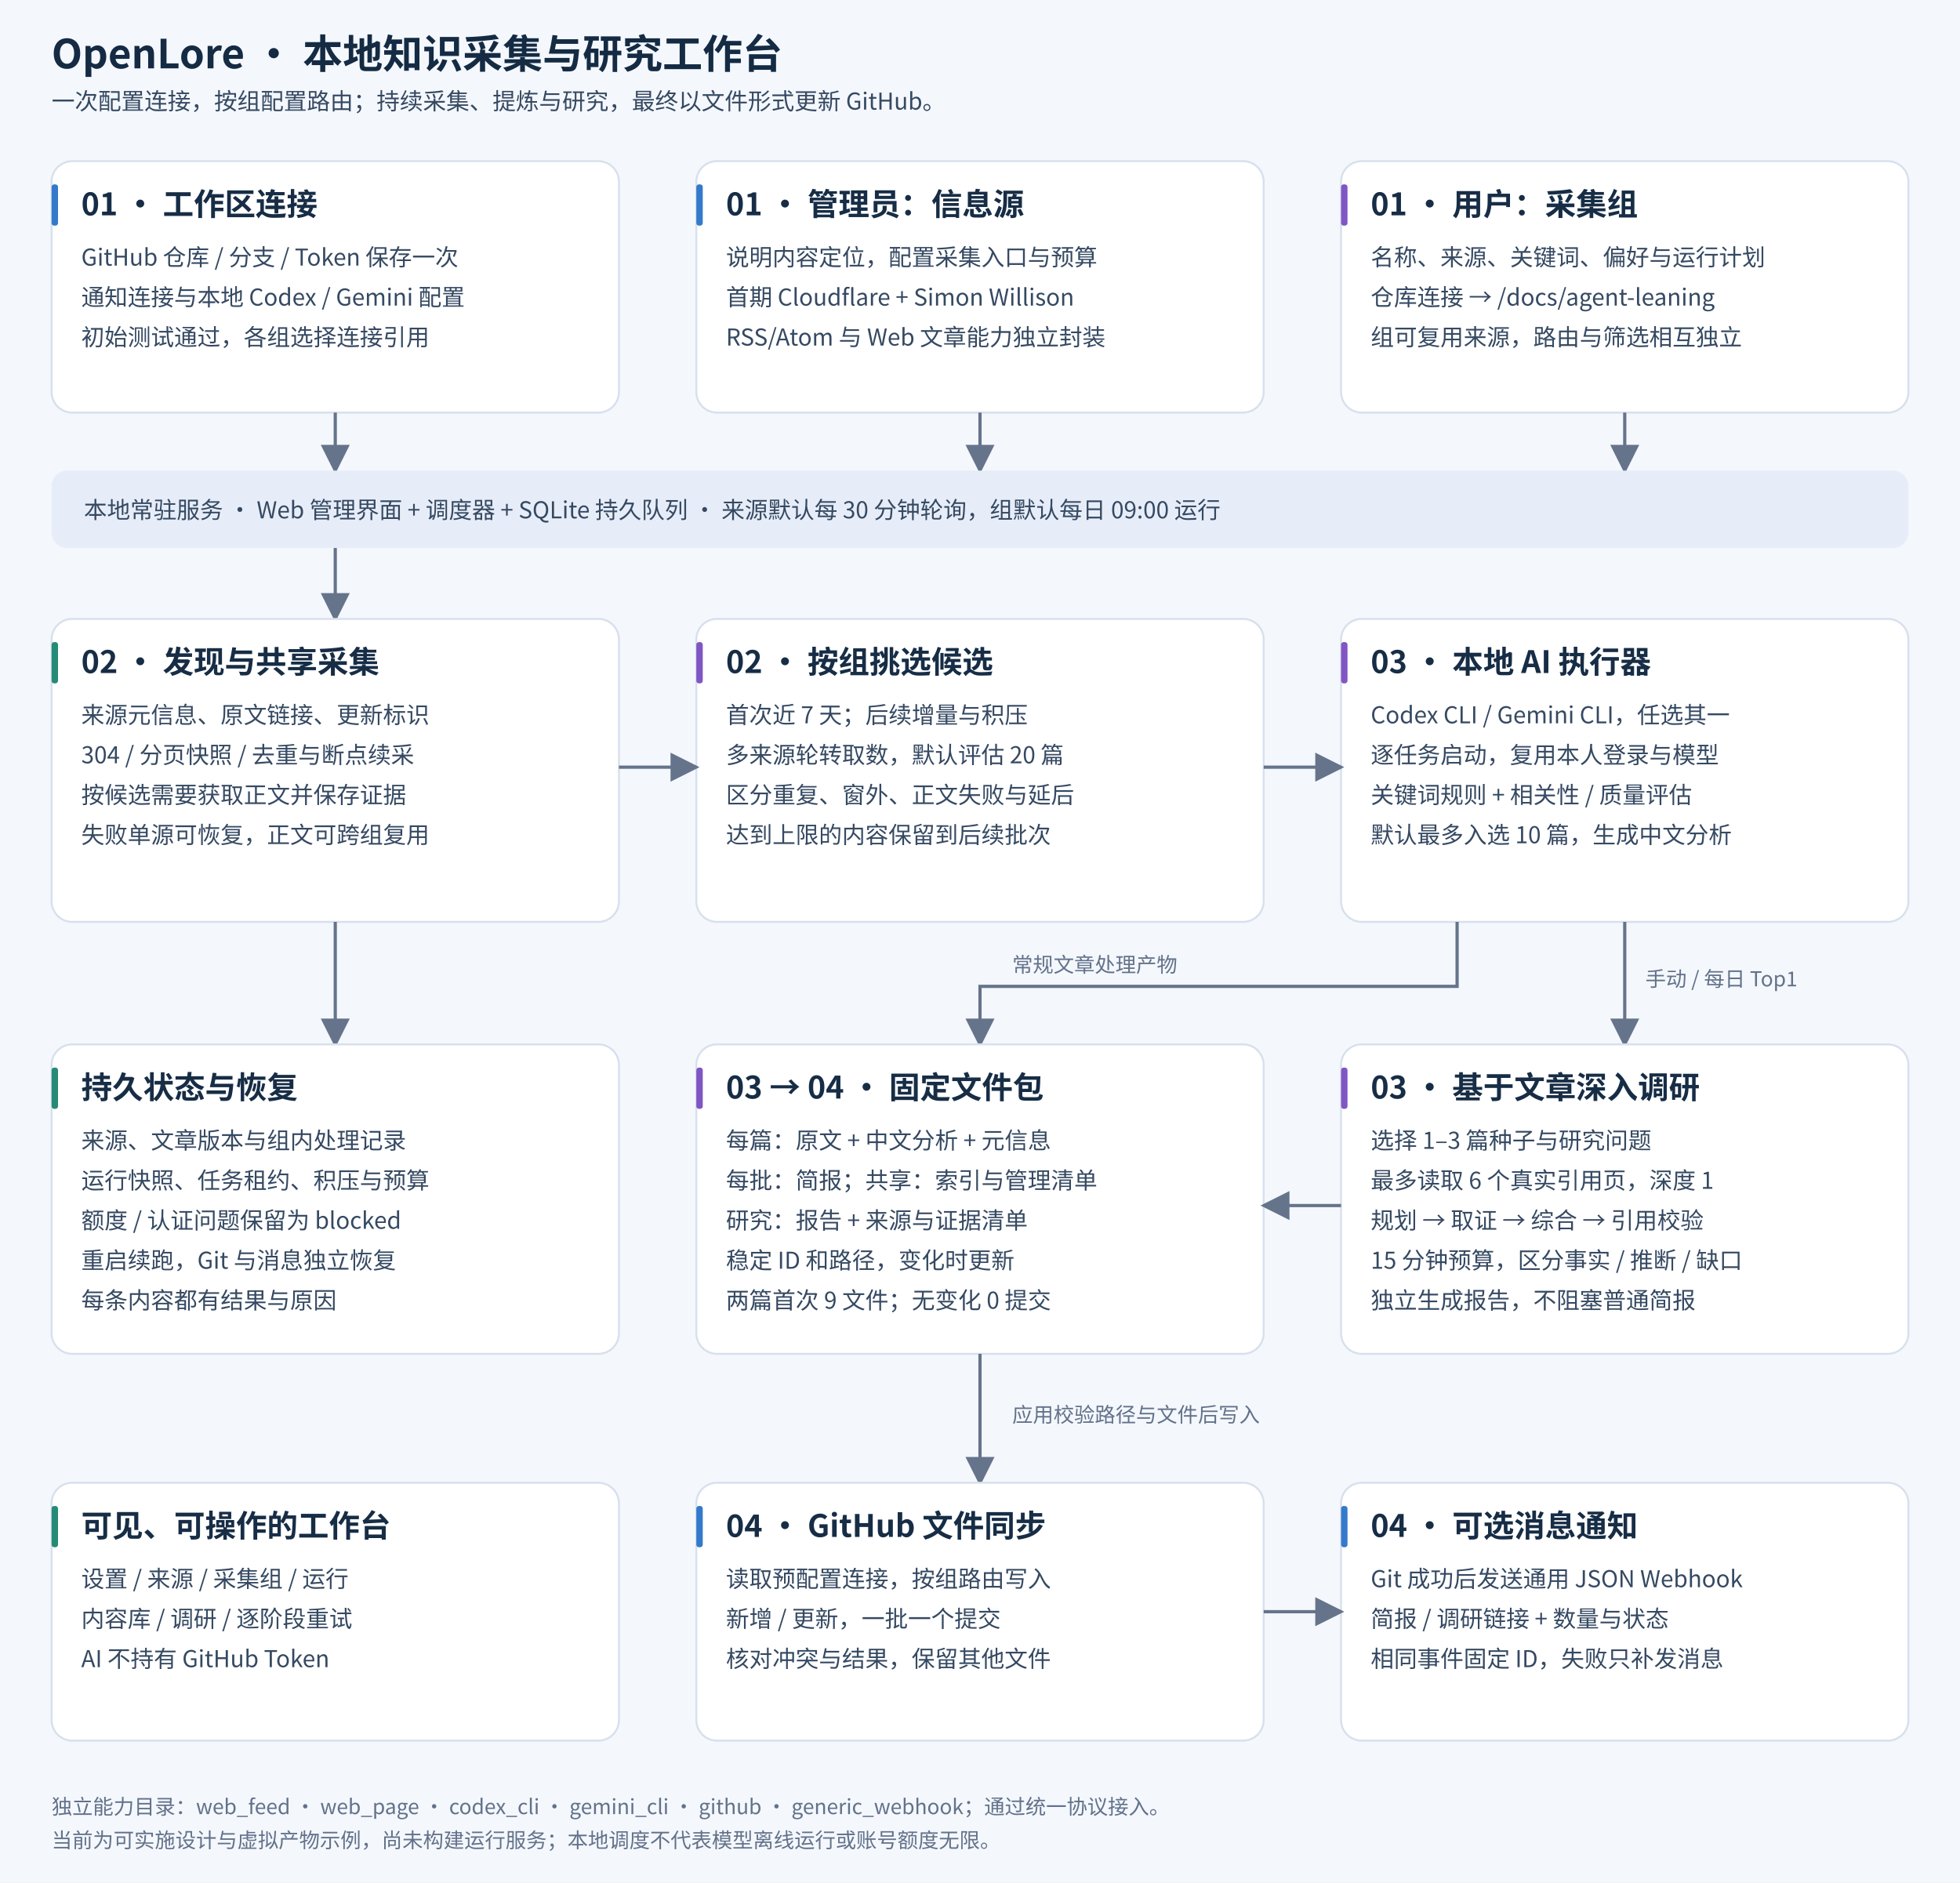
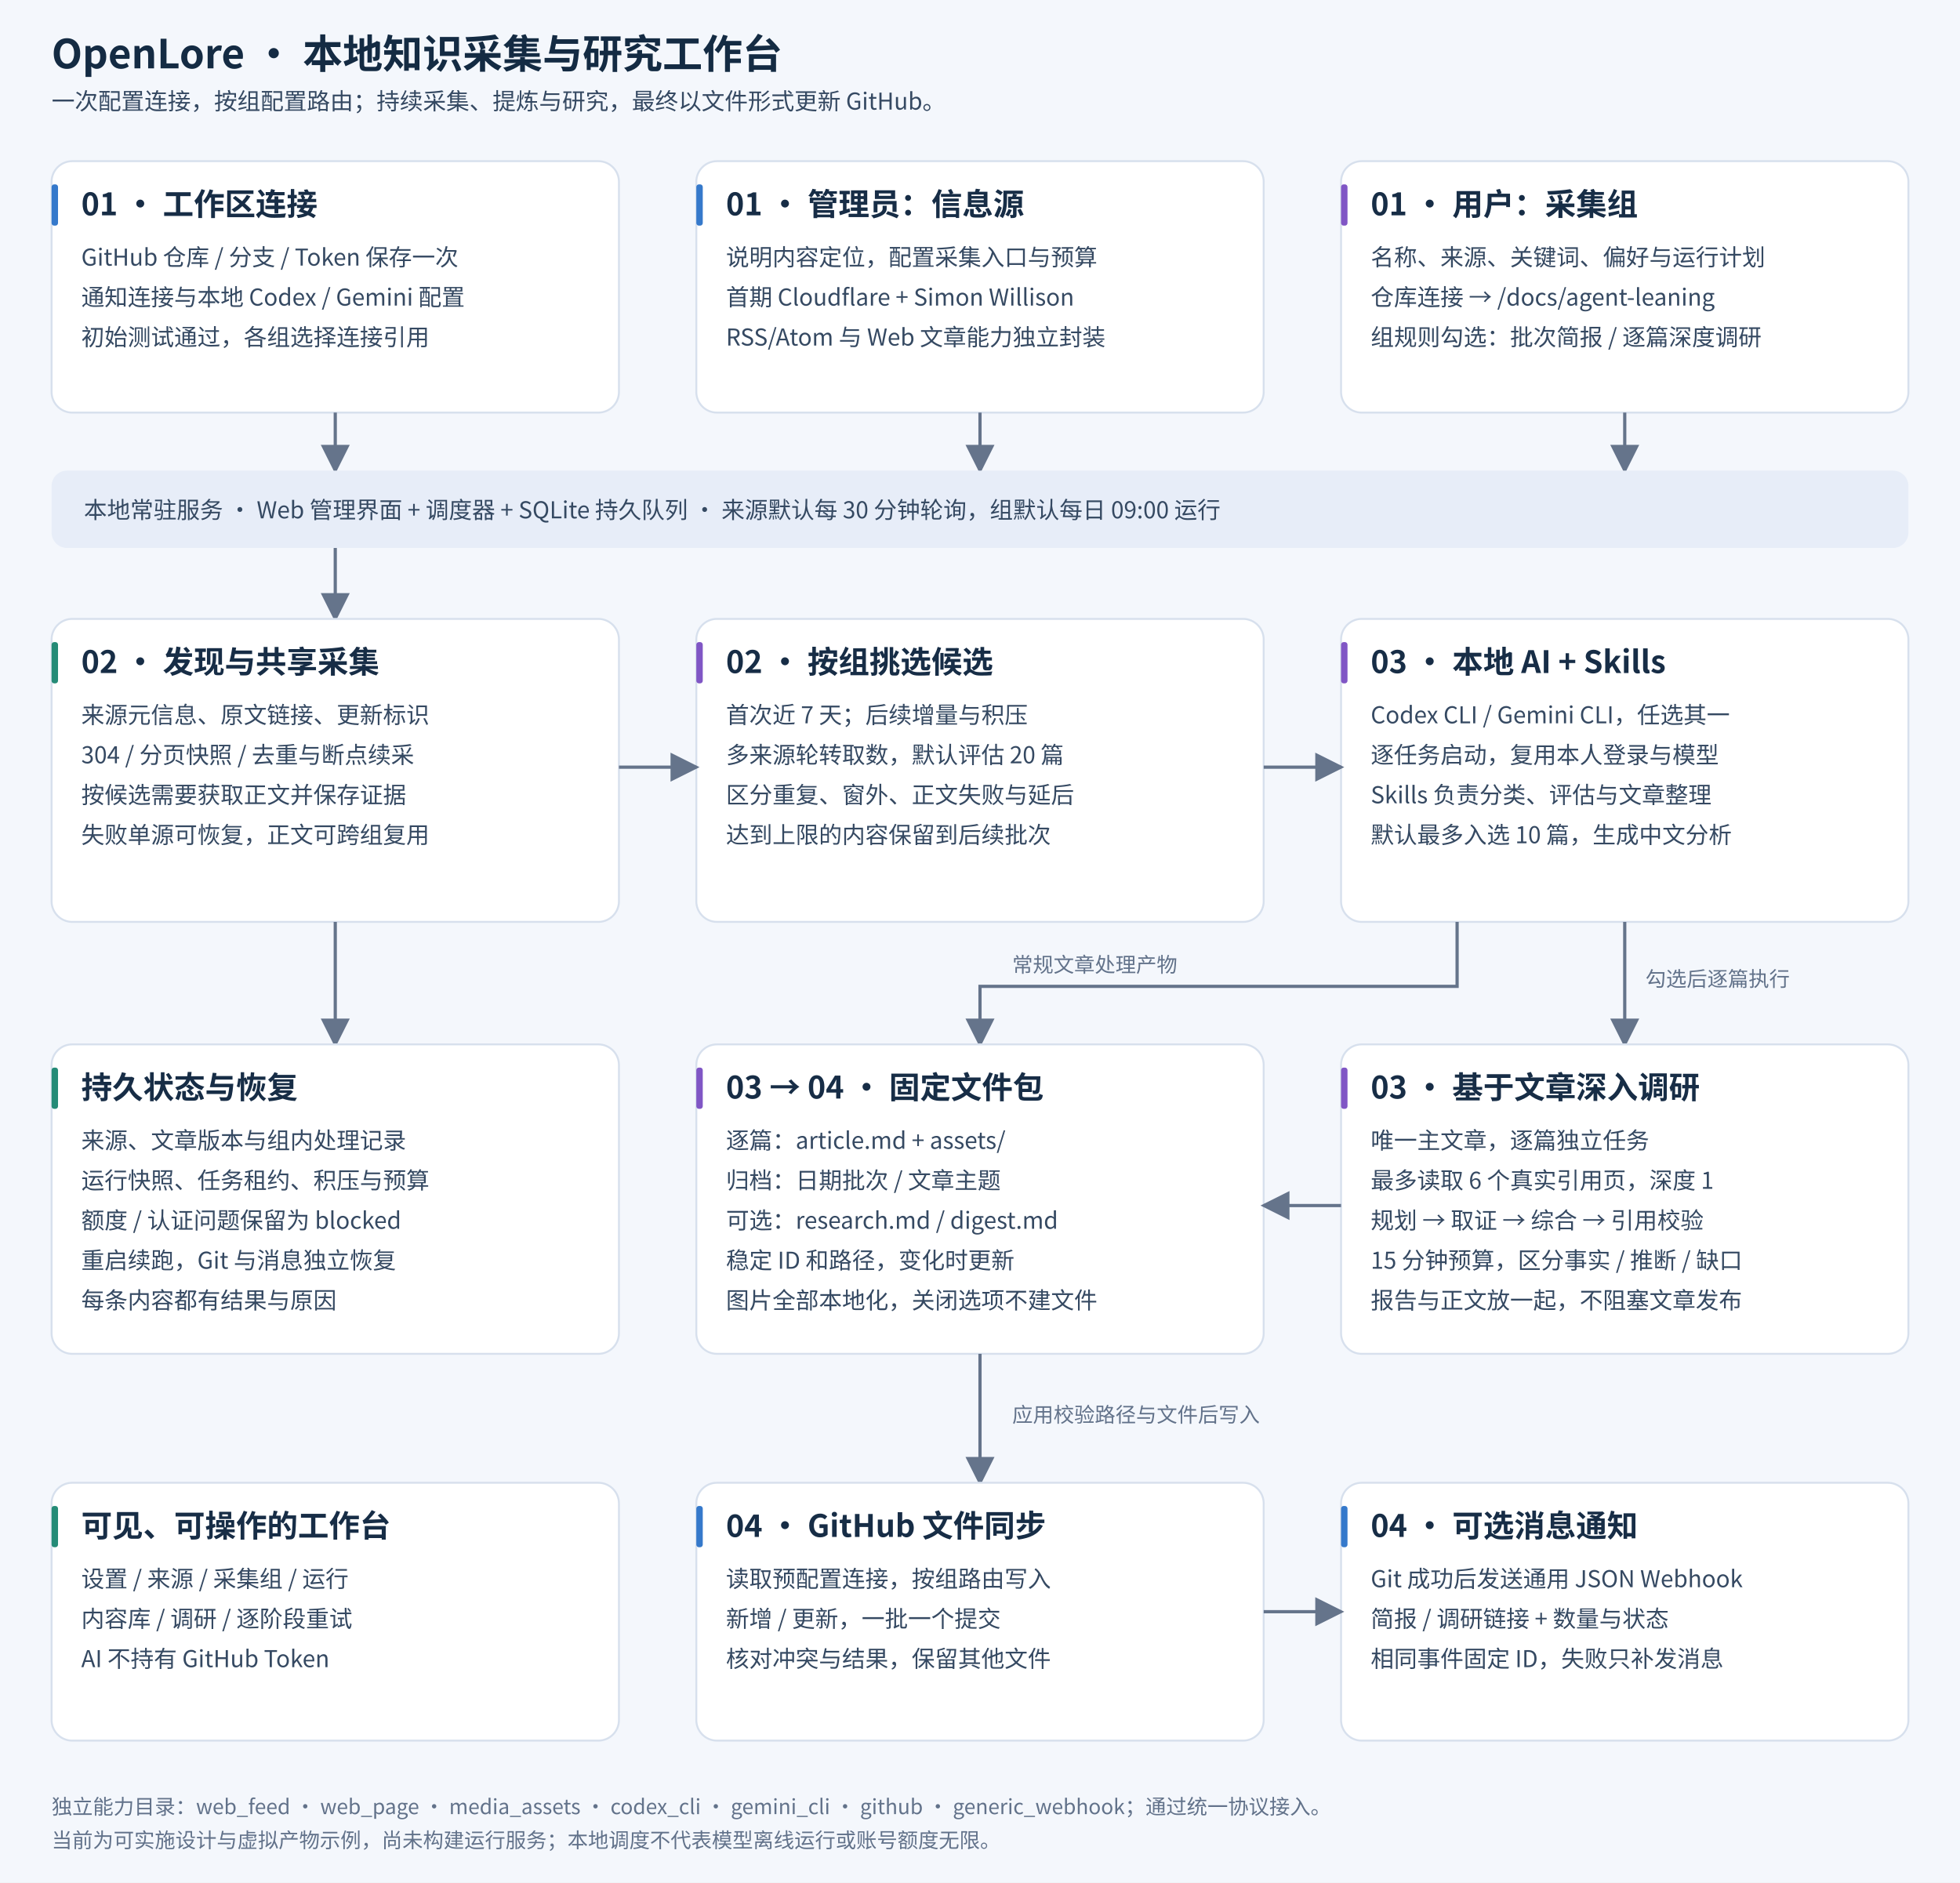
<svg xmlns="http://www.w3.org/2000/svg" width="1520" height="1460" viewBox="0 0 1520 1460" role="img" aria-labelledby="title desc">
  <defs>
    <marker id="arrow" markerWidth="9" markerHeight="9" refX="8" refY="4.5" orient="auto">
      <path d="M0 0 L9 4.5 L0 9 Z" fill="#65748b" />
    </marker>
  </defs>
  <style>text{font-family:"PingFang SC","Microsoft YaHei","Noto Sans CJK SC",Arial,sans-serif}.title{font-size:31px;font-weight:700;fill:#142b43}.head{font-size:24px;font-weight:650;fill:#172d46}.body{font-size:18px;fill:#354962}.small{font-size:16px;fill:#62728a}.code{font-family:Menlo,Consolas,monospace;font-size:17px;fill:#354962}.arrow{fill:none;stroke:#65748b;stroke-width:2.5;marker-end:url(#arrow)}</style>
  <rect width="1520" height="1460" fill="#f4f7fc" />
  <text x="40" y="53" class="title">OpenLore · 本地知识采集与研究工作台</text>
  <text x="40" y="85" class="body">一次配置连接，按组配置路由；持续采集、提炼与研究，最终以文件形式更新 GitHub。</text>
  <rect x="40" y="125" width="440" height="195" rx="16" fill="white" stroke="#d7e0ed" stroke-width="1.5" />
  <rect x="40" y="143" width="5" height="32" rx="2" fill="#3579cb" />
  <text x="63" y="167" class="head">01 · 工作区连接</text>
  <text x="63" y="206" class="body">GitHub 仓库 / 分支 / Token 保存一次</text>
  <text x="63" y="237" class="body">通知连接与本地 Codex / Gemini 配置</text>
  <text x="63" y="268" class="body">初始测试通过，各组选择连接引用</text>
  <rect x="540" y="125" width="440" height="195" rx="16" fill="white" stroke="#d7e0ed" stroke-width="1.5" />
  <rect x="540" y="143" width="5" height="32" rx="2" fill="#3579cb" />
  <text x="563" y="167" class="head">01 · 管理员：信息源</text>
  <text x="563" y="206" class="body">说明内容定位，配置采集入口与预算</text>
  <text x="563" y="237" class="body">首期 Cloudflare + Simon Willison</text>
  <text x="563" y="268" class="body">RSS/Atom 与 Web 文章能力独立封装</text>
  <rect x="1040" y="125" width="440" height="195" rx="16" fill="white" stroke="#d7e0ed" stroke-width="1.5" />
  <rect x="1040" y="143" width="5" height="32" rx="2" fill="#8056c5" />
  <text x="1063" y="167" class="head">01 · 用户：采集组</text>
  <text x="1063" y="206" class="body">名称、来源、关键词、偏好与运行计划</text>
  <text x="1063" y="237" class="body">仓库连接 → /docs/agent-leaning</text>
-   <text x="1063" y="268" class="body">组可复用来源，路由与筛选相互独立</text>
+   <text x="1063" y="268" class="body">组规则勾选：批次简报 / 逐篇深度调研</text>
  <path d="M260 320 V365" class="arrow" />
  <path d="M760 320 V365" class="arrow" />
  <path d="M1260 320 V365" class="arrow" />
  <rect x="40" y="365" width="1440" height="60" rx="12" fill="#e7edf8" />
  <text x="65" y="402" class="body">本地常驻服务 · Web 管理界面 + 调度器 + SQLite 持久队列 · 来源默认每 30 分钟轮询，组默认每日 09:00 运行</text>
  <path d="M260 425 V480" class="arrow" />
  <rect x="40" y="480" width="440" height="235" rx="16" fill="white" stroke="#d7e0ed" stroke-width="1.5" />
  <rect x="40" y="498" width="5" height="32" rx="2" fill="#258b77" />
  <text x="63" y="522" class="head">02 · 发现与共享采集</text>
  <text x="63" y="561" class="body">来源元信息、原文链接、更新标识</text>
  <text x="63" y="592" class="body">304 / 分页快照 / 去重与断点续采</text>
  <text x="63" y="623" class="body">按候选需要获取正文并保存证据</text>
  <text x="63" y="654" class="body">失败单源可恢复，正文可跨组复用</text>
  <rect x="540" y="480" width="440" height="235" rx="16" fill="white" stroke="#d7e0ed" stroke-width="1.5" />
  <rect x="540" y="498" width="5" height="32" rx="2" fill="#8056c5" />
  <text x="563" y="522" class="head">02 · 按组挑选候选</text>
  <text x="563" y="561" class="body">首次近 7 天；后续增量与积压</text>
  <text x="563" y="592" class="body">多来源轮转取数，默认评估 20 篇</text>
  <text x="563" y="623" class="body">区分重复、窗外、正文失败与延后</text>
  <text x="563" y="654" class="body">达到上限的内容保留到后续批次</text>
  <rect x="1040" y="480" width="440" height="235" rx="16" fill="white" stroke="#d7e0ed" stroke-width="1.5" />
  <rect x="1040" y="498" width="5" height="32" rx="2" fill="#8056c5" />
-   <text x="1063" y="522" class="head">03 · 本地 AI 执行器</text>
+   <text x="1063" y="522" class="head">03 · 本地 AI + Skills</text>
  <text x="1063" y="561" class="body">Codex CLI / Gemini CLI，任选其一</text>
  <text x="1063" y="592" class="body">逐任务启动，复用本人登录与模型</text>
-   <text x="1063" y="623" class="body">关键词规则 + 相关性 / 质量评估</text>
+   <text x="1063" y="623" class="body">Skills 负责分类、评估与文章整理</text>
  <text x="1063" y="654" class="body">默认最多入选 10 篇，生成中文分析</text>
  <path d="M480 595 H540" class="arrow" />
  <path d="M980 595 H1040" class="arrow" />
  <path d="M260 715 V810" class="arrow" />
  <path d="M1130 715 V765 H760 V810" class="arrow" />
  <text x="785" y="754" class="small">常规文章处理产物</text>
  <path d="M1260 715 V810" class="arrow" />
-   <text x="1276" y="765" class="small">手动 / 每日 Top1</text>
+   <text x="1276" y="765" class="small">勾选后逐篇执行</text>
  <rect x="40" y="810" width="440" height="240" rx="16" fill="white" stroke="#d7e0ed" stroke-width="1.5" />
  <rect x="40" y="828" width="5" height="32" rx="2" fill="#258b77" />
  <text x="63" y="852" class="head">持久状态与恢复</text>
  <text x="63" y="891" class="body">来源、文章版本与组内处理记录</text>
  <text x="63" y="922" class="body">运行快照、任务租约、积压与预算</text>
  <text x="63" y="953" class="body">额度 / 认证问题保留为 blocked</text>
  <text x="63" y="984" class="body">重启续跑，Git 与消息独立恢复</text>
  <text x="63" y="1015" class="body">每条内容都有结果与原因</text>
  <rect x="540" y="810" width="440" height="240" rx="16" fill="white" stroke="#d7e0ed" stroke-width="1.5" />
  <rect x="540" y="828" width="5" height="32" rx="2" fill="#8056c5" />
  <text x="563" y="852" class="head">03 → 04 · 固定文件包</text>
-   <text x="563" y="891" class="body">每篇：原文 + 中文分析 + 元信息</text>
-   <text x="563" y="922" class="body">每批：简报；共享：索引与管理清单</text>
-   <text x="563" y="953" class="body">研究：报告 + 来源与证据清单</text>
+   <text x="563" y="891" class="body">逐篇：article.md + assets/</text>
+   <text x="563" y="922" class="body">归档：日期批次 / 文章主题</text>
+   <text x="563" y="953" class="body">可选：research.md / digest.md</text>
  <text x="563" y="984" class="body">稳定 ID 和路径，变化时更新</text>
-   <text x="563" y="1015" class="body">两篇首次 9 文件；无变化 0 提交</text>
+   <text x="563" y="1015" class="body">图片全部本地化，关闭选项不建文件</text>
  <rect x="1040" y="810" width="440" height="240" rx="16" fill="white" stroke="#d7e0ed" stroke-width="1.5" />
  <rect x="1040" y="828" width="5" height="32" rx="2" fill="#8056c5" />
  <text x="1063" y="852" class="head">03 · 基于文章深入调研</text>
-   <text x="1063" y="891" class="body">选择 1–3 篇种子与研究问题</text>
+   <text x="1063" y="891" class="body">唯一主文章，逐篇独立任务</text>
  <text x="1063" y="922" class="body">最多读取 6 个真实引用页，深度 1</text>
  <text x="1063" y="953" class="body">规划 → 取证 → 综合 → 引用校验</text>
  <text x="1063" y="984" class="body">15 分钟预算，区分事实 / 推断 / 缺口</text>
-   <text x="1063" y="1015" class="body">独立生成报告，不阻塞普通简报</text>
+   <text x="1063" y="1015" class="body">报告与正文放一起，不阻塞文章发布</text>
  <path d="M1040 935 H980" class="arrow" />
  <path d="M760 1050 V1150" class="arrow" />
  <text x="785" y="1103" class="small">应用校验路径与文件后写入</text>
  <rect x="40" y="1150" width="440" height="200" rx="16" fill="white" stroke="#d7e0ed" stroke-width="1.5" />
  <rect x="40" y="1168" width="5" height="32" rx="2" fill="#258b77" />
  <text x="63" y="1192" class="head">可见、可操作的工作台</text>
  <text x="63" y="1231" class="body">设置 / 来源 / 采集组 / 运行</text>
  <text x="63" y="1262" class="body">内容库 / 调研 / 逐阶段重试</text>
  <text x="63" y="1293" class="body">AI 不持有 GitHub Token</text>
  <rect x="540" y="1150" width="440" height="200" rx="16" fill="white" stroke="#d7e0ed" stroke-width="1.5" />
  <rect x="540" y="1168" width="5" height="32" rx="2" fill="#3579cb" />
  <text x="563" y="1192" class="head">04 · GitHub 文件同步</text>
  <text x="563" y="1231" class="body">读取预配置连接，按组路由写入</text>
  <text x="563" y="1262" class="body">新增 / 更新，一批一个提交</text>
  <text x="563" y="1293" class="body">核对冲突与结果，保留其他文件</text>
  <rect x="1040" y="1150" width="440" height="200" rx="16" fill="white" stroke="#d7e0ed" stroke-width="1.5" />
  <rect x="1040" y="1168" width="5" height="32" rx="2" fill="#3579cb" />
  <text x="1063" y="1192" class="head">04 · 可选消息通知</text>
  <text x="1063" y="1231" class="body">Git 成功后发送通用 JSON Webhook</text>
  <text x="1063" y="1262" class="body">简报 / 调研链接 + 数量与状态</text>
  <text x="1063" y="1293" class="body">相同事件固定 ID，失败只补发消息</text>
  <path d="M980 1250 H1040" class="arrow" />
-   <text x="40" y="1407" class="small">独立能力目录：web_feed · web_page · codex_cli · gemini_cli · github · generic_webhook；通过统一协议接入。</text>
+   <text x="40" y="1407" class="small">独立能力目录：web_feed · web_page · media_assets · codex_cli · gemini_cli · github · generic_webhook；通过统一协议接入。</text>
  <text x="40" y="1433" class="small">当前为可实施设计与虚拟产物示例，尚未构建运行服务；本地调度不代表模型离线运行或账号额度无限。</text>
</svg>
